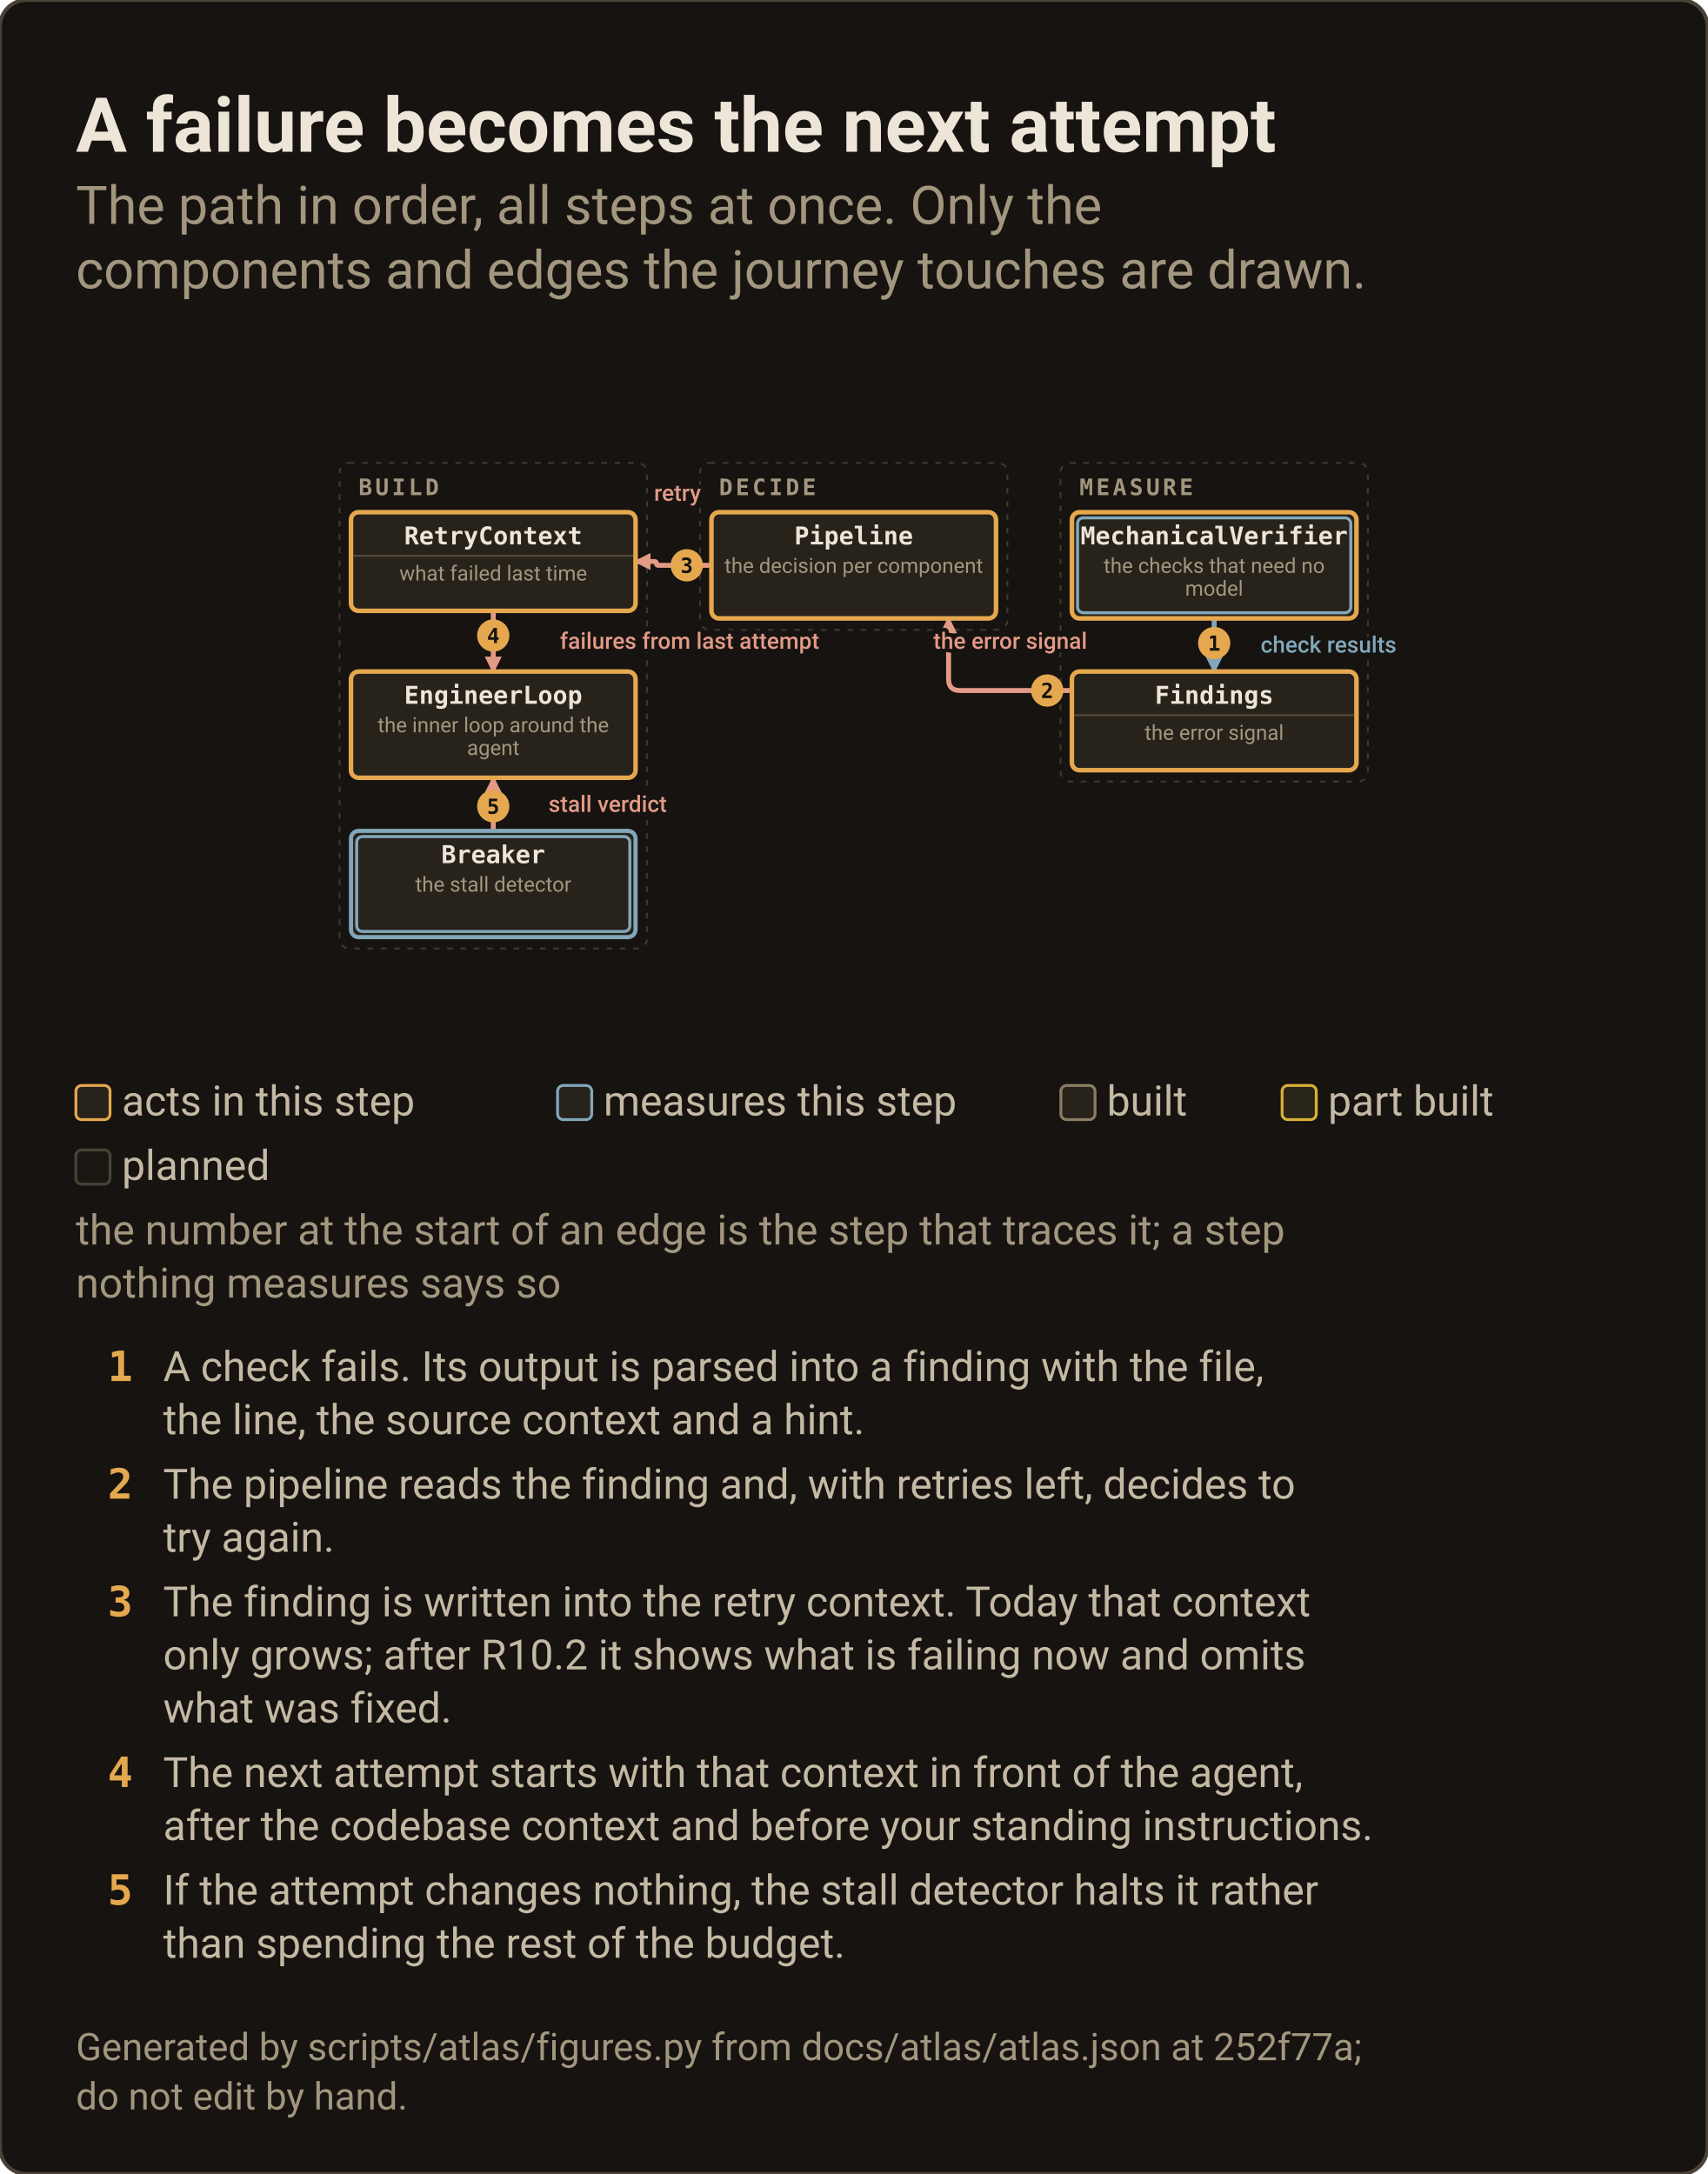
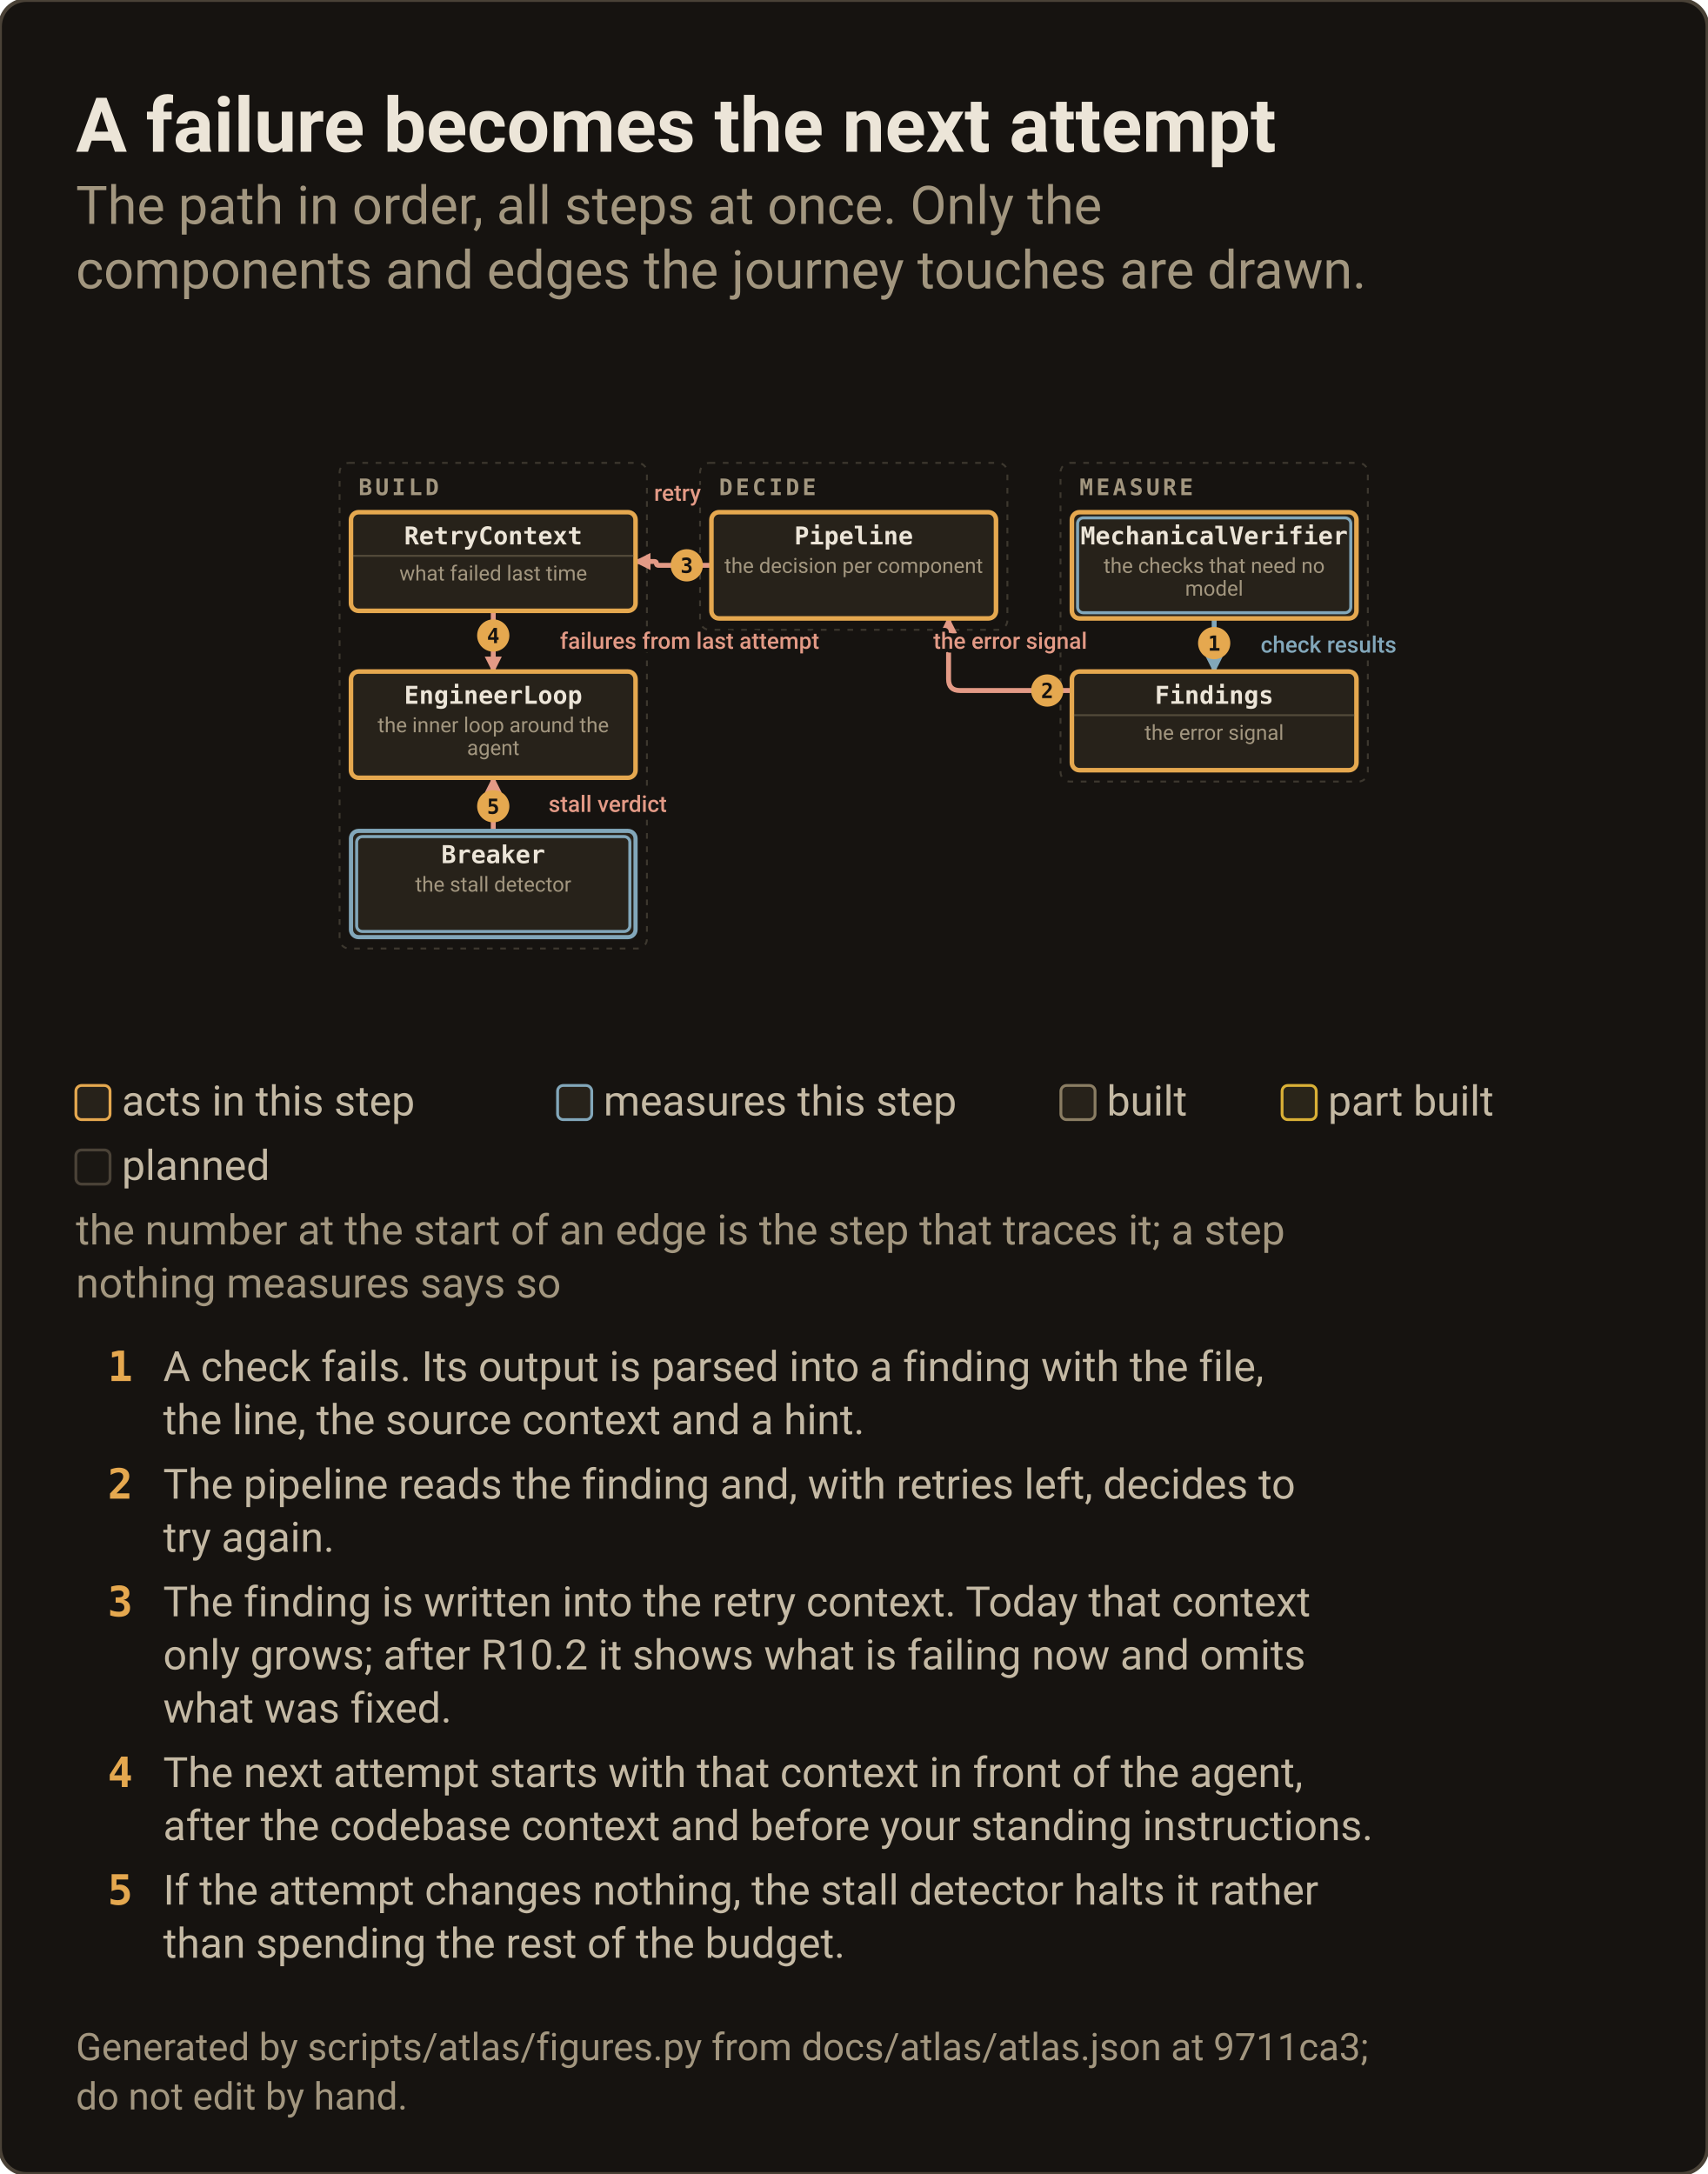
<svg xmlns="http://www.w3.org/2000/svg" width="900" height="1146" viewBox="0 0 900 1146" role="img" aria-label="Journey: A failure becomes the next attempt">
  <rect x="0" y="0" width="900" height="1146" rx="14" fill="#161310" stroke="#4A4237" stroke-width="2" />
  <text x="40.0" y="80.0" class="c0">A failure becomes the next attempt</text>
  <text x="40.0" y="118.0" class="c1">The path in order, all steps at once. Only the</text>
  <text x="40.0" y="152.0" class="c1">components and edges the journey touches are drawn.</text>
  <svg id="map" x="171.0" y="170.0" width="558" height="380" viewBox="0 0 558 380" overflow="visible">
    <defs>
      <marker id="map-m-work" viewBox="0 0 8 8" refX="7" refY="4" markerUnits="userSpaceOnUse" markerWidth="9" markerHeight="9" orient="auto-start-reverse">
        <path d="M0,0 L8,4 L0,8 z" fill="#D9CDB2" />
      </marker>
      <marker id="map-m-measure" viewBox="0 0 8 8" refX="7" refY="4" markerUnits="userSpaceOnUse" markerWidth="9" markerHeight="9" orient="auto-start-reverse">
        <path d="M0,0 L8,4 L0,8 z" fill="#82A7BA" />
      </marker>
      <marker id="map-m-feedback" viewBox="0 0 8 8" refX="7" refY="4" markerUnits="userSpaceOnUse" markerWidth="9" markerHeight="9" orient="auto-start-reverse">
        <path d="M0,0 L8,4 L0,8 z" fill="#E39A86" />
      </marker>
      <marker id="map-m-operator" viewBox="0 0 8 8" refX="7" refY="4" markerUnits="userSpaceOnUse" markerWidth="9" markerHeight="9" orient="auto-start-reverse">
        <path d="M0,0 L8,4 L0,8 z" fill="#DD9BBD" />
      </marker>
      <marker id="map-m-trust" viewBox="0 0 8 8" refX="7" refY="4" markerUnits="userSpaceOnUse" markerWidth="9" markerHeight="9" orient="auto-start-reverse">
        <path d="M0,0 L8,4 L0,8 z" fill="#B48EC9" />
      </marker>
      <marker id="map-m-learn" viewBox="0 0 8 8" refX="7" refY="4" markerUnits="userSpaceOnUse" markerWidth="9" markerHeight="9" orient="auto-start-reverse">
        <path d="M0,0 L8,4 L0,8 z" fill="#86C9A9" />
      </marker>
      <marker id="map-m-record" viewBox="0 0 8 8" refX="7" refY="4" markerUnits="userSpaceOnUse" markerWidth="9" markerHeight="9" orient="auto-start-reverse">
        <path d="M0,0 L8,4 L0,8 z" fill="#B7C27C" />
      </marker>
      <marker id="map-m-change" viewBox="0 0 8 8" refX="7" refY="4" markerUnits="userSpaceOnUse" markerWidth="9" markerHeight="9" orient="auto-start-reverse">
        <path d="M0,0 L8,4 L0,8 z" fill="#E26D5A" />
      </marker>
      <marker id="map-m-reach" viewBox="0 0 8 8" refX="7" refY="4" markerUnits="userSpaceOnUse" markerWidth="9" markerHeight="9" orient="auto-start-reverse">
        <path d="M0,0 L8,4 L0,8 z" fill="#E5A84F" />
      </marker>
    </defs>
    <style>#map .node.quiet{opacity:.42}#map .node.planned{opacity:.5}#map .node.planned.quiet{opacity:.3}#map .node.meas .node__box{stroke:#82A7BA;stroke-width:2.2}#map .node.acts .node__box{stroke:#E5A84F;stroke-width:2.4}#map .node__ring{display:none;fill:none;stroke:#82A7BA;stroke-width:1.6}#map .node.meas .node__ring{display:inline}#map .flow.planned{opacity:.35}#map .flowlbl.planned{opacity:.5}#map .flow.off,#map .flowlbl.off{display:none}#map .flow.hot{opacity:1;stroke-opacity:1;stroke-width:2.6}#map .flowlbl.hot{opacity:1}</style>
    <rect x="8.0" y="74.0" width="162.0" height="256.0" rx="5" fill="none" stroke="#A2967F" stroke-opacity=".28" stroke-width="1" stroke-dasharray="3 4" />
    <text x="18.0" y="91.0" class="t3">BUILD</text>
    <rect x="198.0" y="74.0" width="162.0" height="88.0" rx="5" fill="none" stroke="#A2967F" stroke-opacity=".28" stroke-width="1" stroke-dasharray="3 4" />
    <text x="208.0" y="91.0" class="t3">DECIDE</text>
    <rect x="388.0" y="74.0" width="162.0" height="168.0" rx="5" fill="none" stroke="#A2967F" stroke-opacity=".28" stroke-width="1" stroke-dasharray="3 4" />
    <text x="398.0" y="91.0" class="t3">MEASURE</text>
    <g data-layer="flow">
      <path id="map-f30" class="flow measure hot" data-edge="30" data-from="MechanicalVerifier" data-to="Findings" data-art="check results" data-kind="measure" data-layer="measure" d="M 469.0 156.0 L 469.0 184.0" fill="none" stroke="#82A7BA" stroke-opacity="0.82" stroke-width="1.2" stroke-linecap="round" marker-end="url(#map-m-measure)" />
      <path id="map-f35" class="flow decide hot" data-edge="35" data-from="Findings" data-to="Pipeline" data-art="the error signal" data-kind="decide" data-layer="feedback" d="M 394.0 194.0 L 335.0 194.0 Q 329.0 194.0 329.0 188.0 L 329.0 156.0" fill="none" stroke="#E39A86" stroke-opacity="0.82" stroke-width="1.2" stroke-linecap="round" marker-end="url(#map-m-feedback)" />
      <path id="map-f36" class="flow decide hot" data-edge="36" data-from="Pipeline" data-to="RetryContext" data-art="retry" data-kind="decide" data-layer="feedback" d="M 204.0 128.0 L 176.0 128.0 Q 175.0 128.0 175.0 127.0 L 175.0 127.0 Q 175.0 126.0 174.0 126.0 L 164.0 126.0" fill="none" stroke="#E39A86" stroke-opacity="0.82" stroke-width="1.2" stroke-linecap="round" marker-end="url(#map-m-feedback)" />
      <path id="map-f15" class="flow build hot" data-edge="15" data-from="RetryContext" data-to="EngineerLoop" data-art="failures from last attempt" data-kind="build" data-layer="feedback" d="M 89.0 152.0 L 89.0 184.0" fill="none" stroke="#E39A86" stroke-opacity="0.82" stroke-width="1.2" stroke-linecap="round" marker-end="url(#map-m-feedback)" />
      <path id="map-f21" class="flow build hot" data-edge="21" data-from="Breaker" data-to="EngineerLoop" data-art="stall verdict" data-kind="build" data-layer="feedback" d="M 89.0 268.0 L 89.0 240.0" fill="none" stroke="#E39A86" stroke-opacity="0.82" stroke-width="1.2" stroke-linecap="round" marker-end="url(#map-m-feedback)" />
    </g>
    <g class="node built acts" data-id="RetryContext" data-kind="store" data-state="built" data-region="build" role="button" tabindex="0" aria-label="RetryContext, what failed last time, built">
      <rect class="node__box" x="14.0" y="100.0" width="150.0" height="52.0" rx="4.0" fill="#27221A" stroke="#8A7D63" stroke-width="1.1" />
      <rect class="node__ring" x="17.0" y="103.0" width="144.0" height="46.0" rx="3.0" />
      <text x="89.0" y="117.0" class="t4">RetryContext</text>
      <line x1="15.0" y1="123.0" x2="163.0" y2="123.0" stroke="#8A7D63" stroke-opacity=".45" stroke-width="1" />
      <g data-layer="job">
        <text x="89.0" y="136.0" class="t5">what failed last time</text>
      </g>
    </g>
    <g class="node built acts" data-id="EngineerLoop" data-kind="component" data-state="built" data-region="build" role="button" tabindex="0" aria-label="EngineerLoop, the inner loop around the agent, built">
      <rect class="node__box" x="14.0" y="184.0" width="150.0" height="56.0" rx="4.0" fill="#27221A" stroke="#8A7D63" stroke-width="1.1" />
      <rect class="node__ring" x="17.0" y="187.0" width="144.0" height="50.0" rx="3.0" />
      <text x="89.0" y="201.0" class="t4">EngineerLoop</text>
      <g data-layer="job">
        <text x="89.0" y="216.0" class="t5">the inner loop around the</text>
        <text x="89.0" y="228.0" class="t5">agent</text>
      </g>
    </g>
    <g class="node built meas" data-id="Breaker" data-kind="component" data-state="built" data-region="build" role="button" tabindex="0" aria-label="Breaker, the stall detector, built">
      <rect class="node__box" x="14.0" y="268.0" width="150.0" height="56.0" rx="4.0" fill="#27221A" stroke="#8A7D63" stroke-width="1.1" />
      <rect class="node__ring" x="17.0" y="271.0" width="144.0" height="50.0" rx="3.0" />
      <text x="89.0" y="285.0" class="t4">Breaker</text>
      <g data-layer="job">
        <text x="89.0" y="300.0" class="t5">the stall detector</text>
      </g>
    </g>
    <g class="node built acts meas" data-id="MechanicalVerifier" data-kind="component" data-state="built" data-region="measure" role="button" tabindex="0" aria-label="MechanicalVerifier, the checks that need no model, built">
      <rect class="node__box" x="394.0" y="100.0" width="150.0" height="56.0" rx="4.0" fill="#27221A" stroke="#8A7D63" stroke-width="1.1" />
      <rect class="node__ring" x="397.0" y="103.0" width="144.0" height="50.0" rx="3.0" />
      <text x="469.0" y="117.0" class="t4">MechanicalVerifier</text>
      <g data-layer="job">
        <text x="469.0" y="132.0" class="t5">the checks that need no</text>
        <text x="469.0" y="144.0" class="t5">model</text>
      </g>
    </g>
    <g class="node built acts" data-id="Findings" data-kind="store" data-state="built" data-region="measure" role="button" tabindex="0" aria-label="Findings, the error signal, built">
      <rect class="node__box" x="394.0" y="184.0" width="150.0" height="52.0" rx="4.0" fill="#27221A" stroke="#8A7D63" stroke-width="1.1" />
      <rect class="node__ring" x="397.0" y="187.0" width="144.0" height="46.0" rx="3.0" />
      <text x="469.0" y="201.0" class="t4">Findings</text>
      <line x1="395.0" y1="207.0" x2="543.0" y2="207.0" stroke="#8A7D63" stroke-opacity=".45" stroke-width="1" />
      <g data-layer="job">
        <text x="469.0" y="220.0" class="t5">the error signal</text>
      </g>
    </g>
    <g class="node built acts" data-id="Pipeline" data-kind="component" data-state="built" data-region="decide" role="button" tabindex="0" aria-label="Pipeline, the decision per component, built">
      <rect class="node__box" x="204.0" y="100.0" width="150.0" height="56.0" rx="4.0" fill="#27221A" stroke="#8A7D63" stroke-width="1.1" />
      <rect class="node__ring" x="207.0" y="103.0" width="144.0" height="50.0" rx="3.0" />
      <text x="279.0" y="117.0" class="t4">Pipeline</text>
      <g data-layer="job">
        <text x="279.0" y="132.0" class="t5">the decision per component</text>
      </g>
    </g>
    <g data-layer="flow">
      <g class="flowlbl measure hot" data-edge="30" data-from="MechanicalVerifier" data-to="Findings" data-layer="measure">
        <text x="529.3" y="174.0" class="t1">check results</text>
      </g>
      <g class="flowlbl decide hot" data-edge="35" data-from="Findings" data-to="Pipeline" data-layer="feedback">
        <text x="361.5" y="172.0" class="t2">the error signal</text>
      </g>
      <g class="flowlbl decide hot" data-edge="36" data-from="Pipeline" data-to="RetryContext" data-layer="feedback">
        <text x="186.1" y="94.0" class="t2">retry</text>
      </g>
      <g class="flowlbl build hot" data-edge="15" data-from="RetryContext" data-to="EngineerLoop" data-layer="feedback">
        <text x="192.5" y="172.0" class="t2">failures from last attempt</text>
      </g>
      <g class="flowlbl build hot" data-edge="21" data-from="Breaker" data-to="EngineerLoop" data-layer="feedback">
        <text x="149.3" y="258.0" class="t2">stall verdict</text>
      </g>
    </g>
    <g data-layer="steps">
      <g class="step" data-edge="30">
        <circle cx="469.0" cy="169.0" r="8.5" fill="#E5A84F" />
        <text x="469.0" y="173.0" class="t0">1</text>
      </g>
      <g class="step" data-edge="35">
        <circle cx="381.0" cy="194.0" r="8.5" fill="#E5A84F" />
        <text x="381.0" y="198.0" class="t0">2</text>
      </g>
      <g class="step" data-edge="36">
        <circle cx="191.0" cy="128.0" r="8.5" fill="#E5A84F" />
        <text x="191.0" y="132.0" class="t0">3</text>
      </g>
      <g class="step" data-edge="15">
        <circle cx="89.0" cy="165.0" r="8.5" fill="#E5A84F" />
        <text x="89.0" y="169.0" class="t0">4</text>
      </g>
      <g class="step" data-edge="21">
        <circle cx="89.0" cy="255.0" r="8.5" fill="#E5A84F" />
        <text x="89.0" y="259.0" class="t0">5</text>
      </g>
    </g>
    <style>#map .t0{font-family:ui-monospace,"SF Mono",SFMono-Regular,"JetBrains Mono",Menlo,Consolas,monospace;font-size:11.0px;font-weight:700;fill:#161310;text-anchor:middle}#map .t1{font-family:ui-sans-serif,system-ui,-apple-system,"SF Pro Text","Segoe UI",Roboto,"Helvetica Neue",Arial,sans-serif;font-size:12.0px;font-weight:500;fill:#82A7BA;text-anchor:middle;paint-order:stroke;stroke:#161310;stroke-width:4;stroke-linejoin:round}#map .t2{font-family:ui-sans-serif,system-ui,-apple-system,"SF Pro Text","Segoe UI",Roboto,"Helvetica Neue",Arial,sans-serif;font-size:12.0px;font-weight:500;fill:#E39A86;text-anchor:middle;paint-order:stroke;stroke:#161310;stroke-width:4;stroke-linejoin:round}#map .t3{font-family:ui-monospace,"SF Mono",SFMono-Regular,"JetBrains Mono",Menlo,Consolas,monospace;font-size:12.0px;font-weight:600;fill:#A2967F;text-anchor:start;letter-spacing:.13em}#map .t4{font-family:ui-monospace,"SF Mono",SFMono-Regular,"JetBrains Mono",Menlo,Consolas,monospace;font-size:13.0px;font-weight:600;fill:#ECE5D8;text-anchor:middle}#map .t5{font-family:ui-sans-serif,system-ui,-apple-system,"SF Pro Text","Segoe UI",Roboto,"Helvetica Neue",Arial,sans-serif;font-size:11.0px;font-weight:400;fill:#A2967F;text-anchor:middle}</style>
  </svg>
  <rect x="40.0" y="572.2" width="18" height="18" rx="3" fill="#27221A" stroke="#E5A84F" stroke-width="1.5" />
  <text x="64.2" y="588.0" class="c2">acts in this step</text>
  <rect x="293.9" y="572.2" width="18" height="18" rx="3" fill="#27221A" stroke="#82A7BA" stroke-width="1.5" />
  <text x="318.1" y="588.0" class="c2">measures this step</text>
  <rect x="559.2" y="572.2" width="18" height="18" rx="3" fill="#27221A" stroke="#8A7D63" stroke-width="1.5" />
  <text x="583.4" y="588.0" class="c2">built</text>
  <rect x="675.8" y="572.2" width="18" height="18" rx="3" fill="#2A2519" stroke="#D9B036" stroke-width="1.5" />
  <text x="700.0" y="588.0" class="c2">part built</text>
  <rect x="40.0" y="606.2" width="18" height="18" rx="3" fill="#1A1713" stroke="#4A4237" stroke-width="1.5" />
  <text x="64.2" y="622.0" class="c2">planned</text>
  <text x="40.0" y="656.0" class="c3">the number at the start of an edge is the step that traces it; a step</text>
  <text x="40.0" y="684.0" class="c3">nothing measures says so</text>
  <text x="70.0" y="728.0" class="c4">1</text>
  <text x="86.0" y="728.0" class="c2">A check fails. Its output is parsed into a finding with the file,</text>
  <text x="86.0" y="756.0" class="c2">the line, the source context and a hint.</text>
  <text x="70.0" y="790.0" class="c4">2</text>
  <text x="86.0" y="790.0" class="c2">The pipeline reads the finding and, with retries left, decides to</text>
  <text x="86.0" y="818.0" class="c2">try again.</text>
  <text x="70.0" y="852.0" class="c4">3</text>
  <text x="86.0" y="852.0" class="c2">The finding is written into the retry context. Today that context</text>
  <text x="86.0" y="880.0" class="c2">only grows; after R10.2 it shows what is failing now and omits</text>
  <text x="86.0" y="908.0" class="c2">what was fixed.</text>
  <text x="70.0" y="942.0" class="c4">4</text>
  <text x="86.0" y="942.0" class="c2">The next attempt starts with that context in front of the agent,</text>
  <text x="86.0" y="970.0" class="c2">after the codebase context and before your standing instructions.</text>
  <text x="70.0" y="1004.0" class="c4">5</text>
  <text x="86.0" y="1004.0" class="c2">If the attempt changes nothing, the stall detector halts it rather</text>
  <text x="86.0" y="1032.0" class="c2">than spending the rest of the budget.</text>
-   <text x="40.0" y="1086.0" class="c5">Generated by scripts/atlas/figures.py from docs/atlas/atlas.json at 252f77a;</text>
+   <text x="40.0" y="1086.0" class="c5">Generated by scripts/atlas/figures.py from docs/atlas/atlas.json at 9711ca3;</text>
  <text x="40.0" y="1112.0" class="c5">do not edit by hand.</text>
  <style>.c0{font-family:ui-sans-serif,system-ui,-apple-system,"SF Pro Text","Segoe UI",Roboto,"Helvetica Neue",Arial,sans-serif;font-size:40.0px;font-weight:600;fill:#ECE5D8;text-anchor:start}.c1{font-family:ui-sans-serif,system-ui,-apple-system,"SF Pro Text","Segoe UI",Roboto,"Helvetica Neue",Arial,sans-serif;font-size:28.0px;font-weight:400;fill:#A2967F;text-anchor:start}.c2{font-family:ui-sans-serif,system-ui,-apple-system,"SF Pro Text","Segoe UI",Roboto,"Helvetica Neue",Arial,sans-serif;font-size:22.0px;font-weight:400;fill:#C4B9A4;text-anchor:start}.c3{font-family:ui-sans-serif,system-ui,-apple-system,"SF Pro Text","Segoe UI",Roboto,"Helvetica Neue",Arial,sans-serif;font-size:22.0px;font-weight:400;fill:#A2967F;text-anchor:start}.c4{font-family:ui-monospace,"SF Mono",SFMono-Regular,"JetBrains Mono",Menlo,Consolas,monospace;font-size:22.0px;font-weight:700;fill:#E5A84F;text-anchor:end}.c5{font-family:ui-sans-serif,system-ui,-apple-system,"SF Pro Text","Segoe UI",Roboto,"Helvetica Neue",Arial,sans-serif;font-size:20.0px;font-weight:400;fill:#A2967F;text-anchor:start}</style>
</svg>
